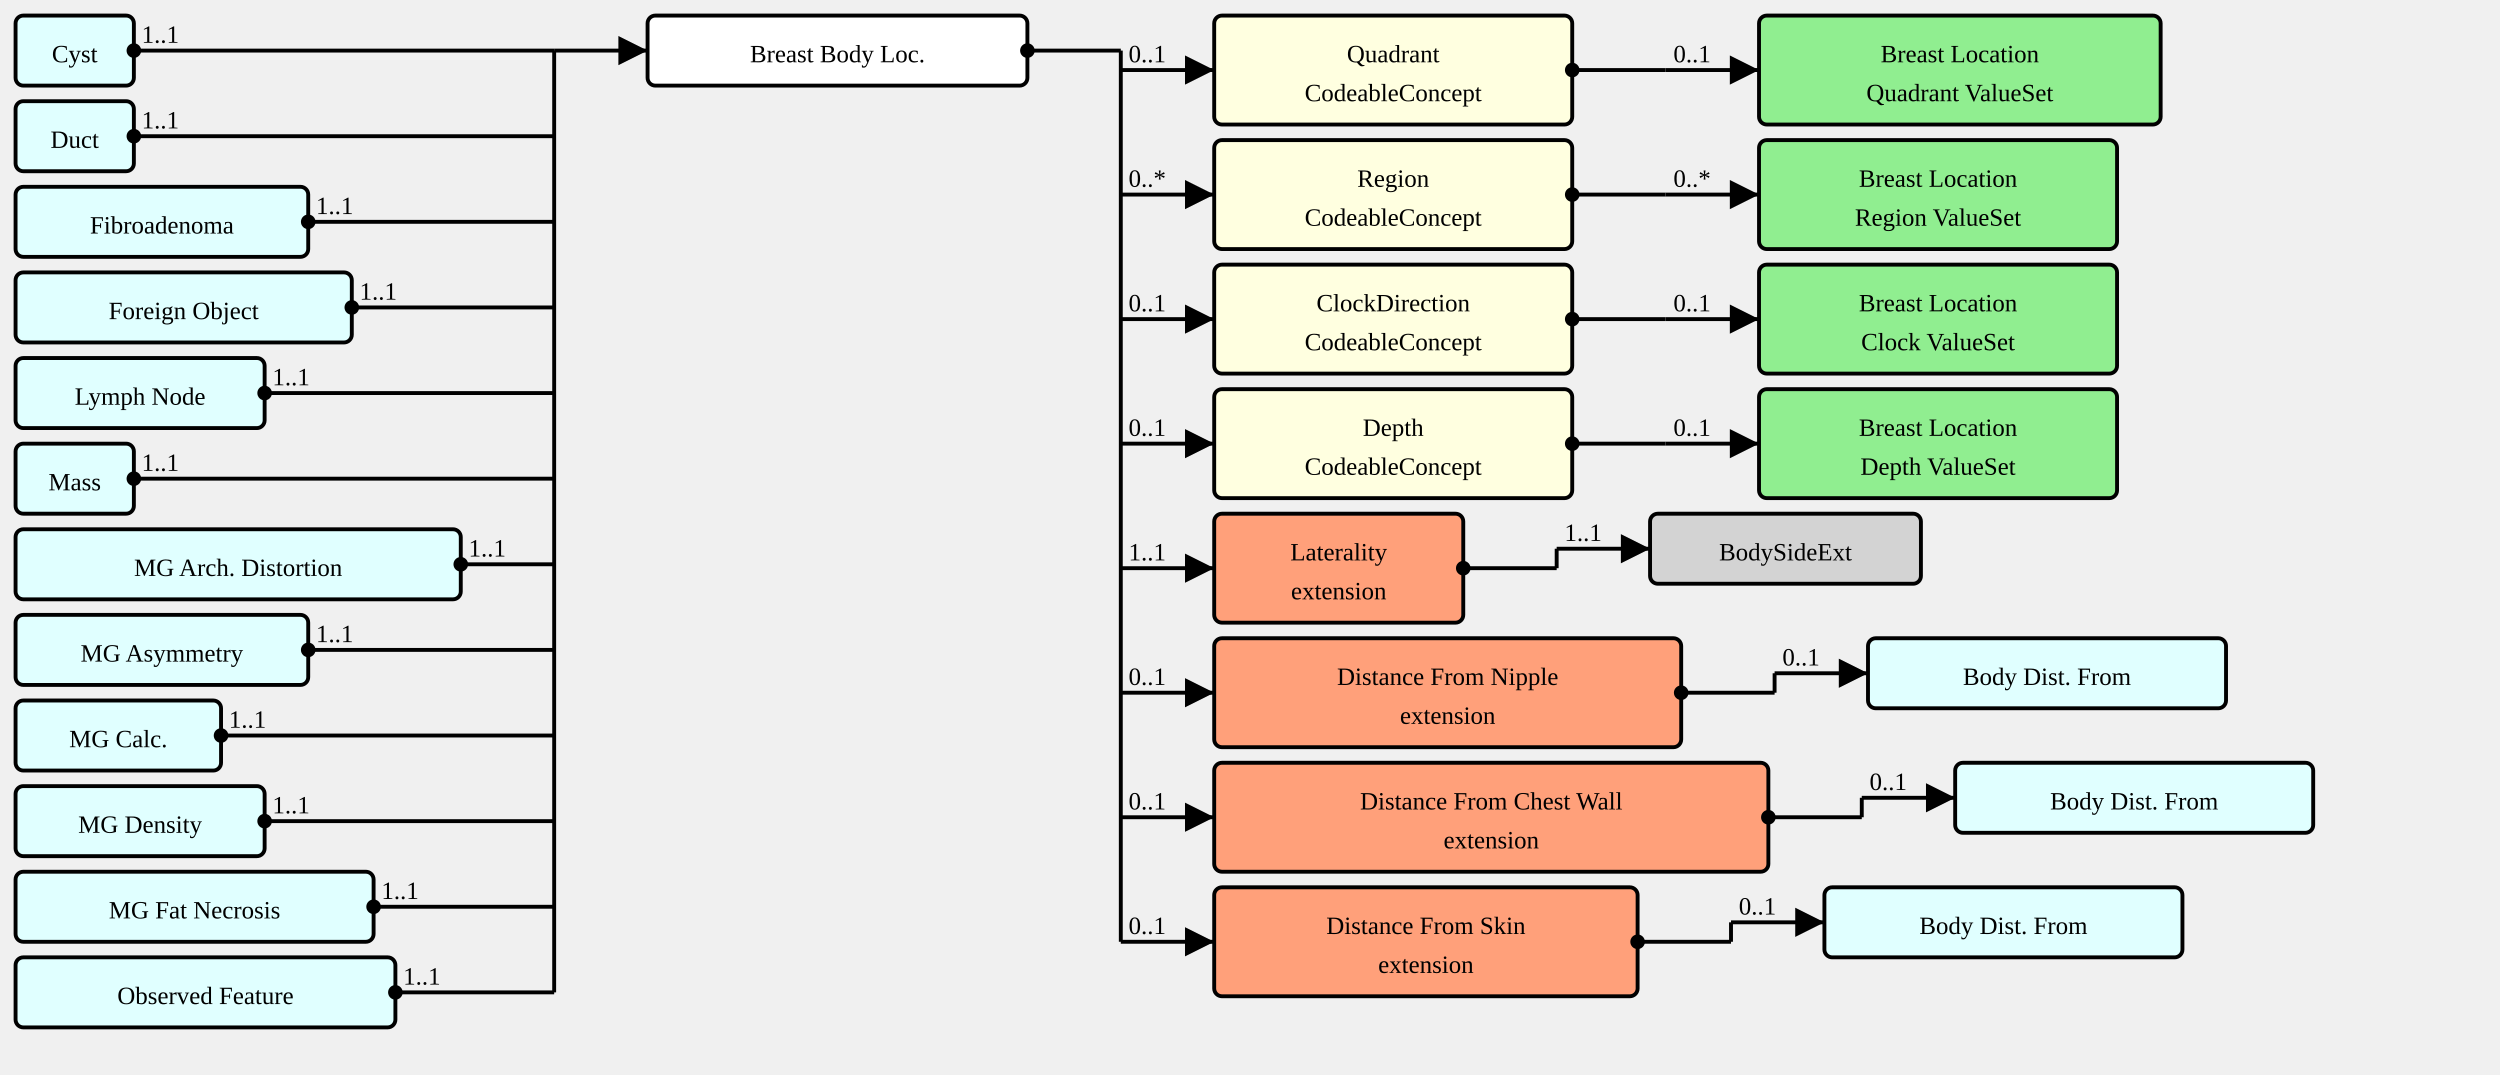
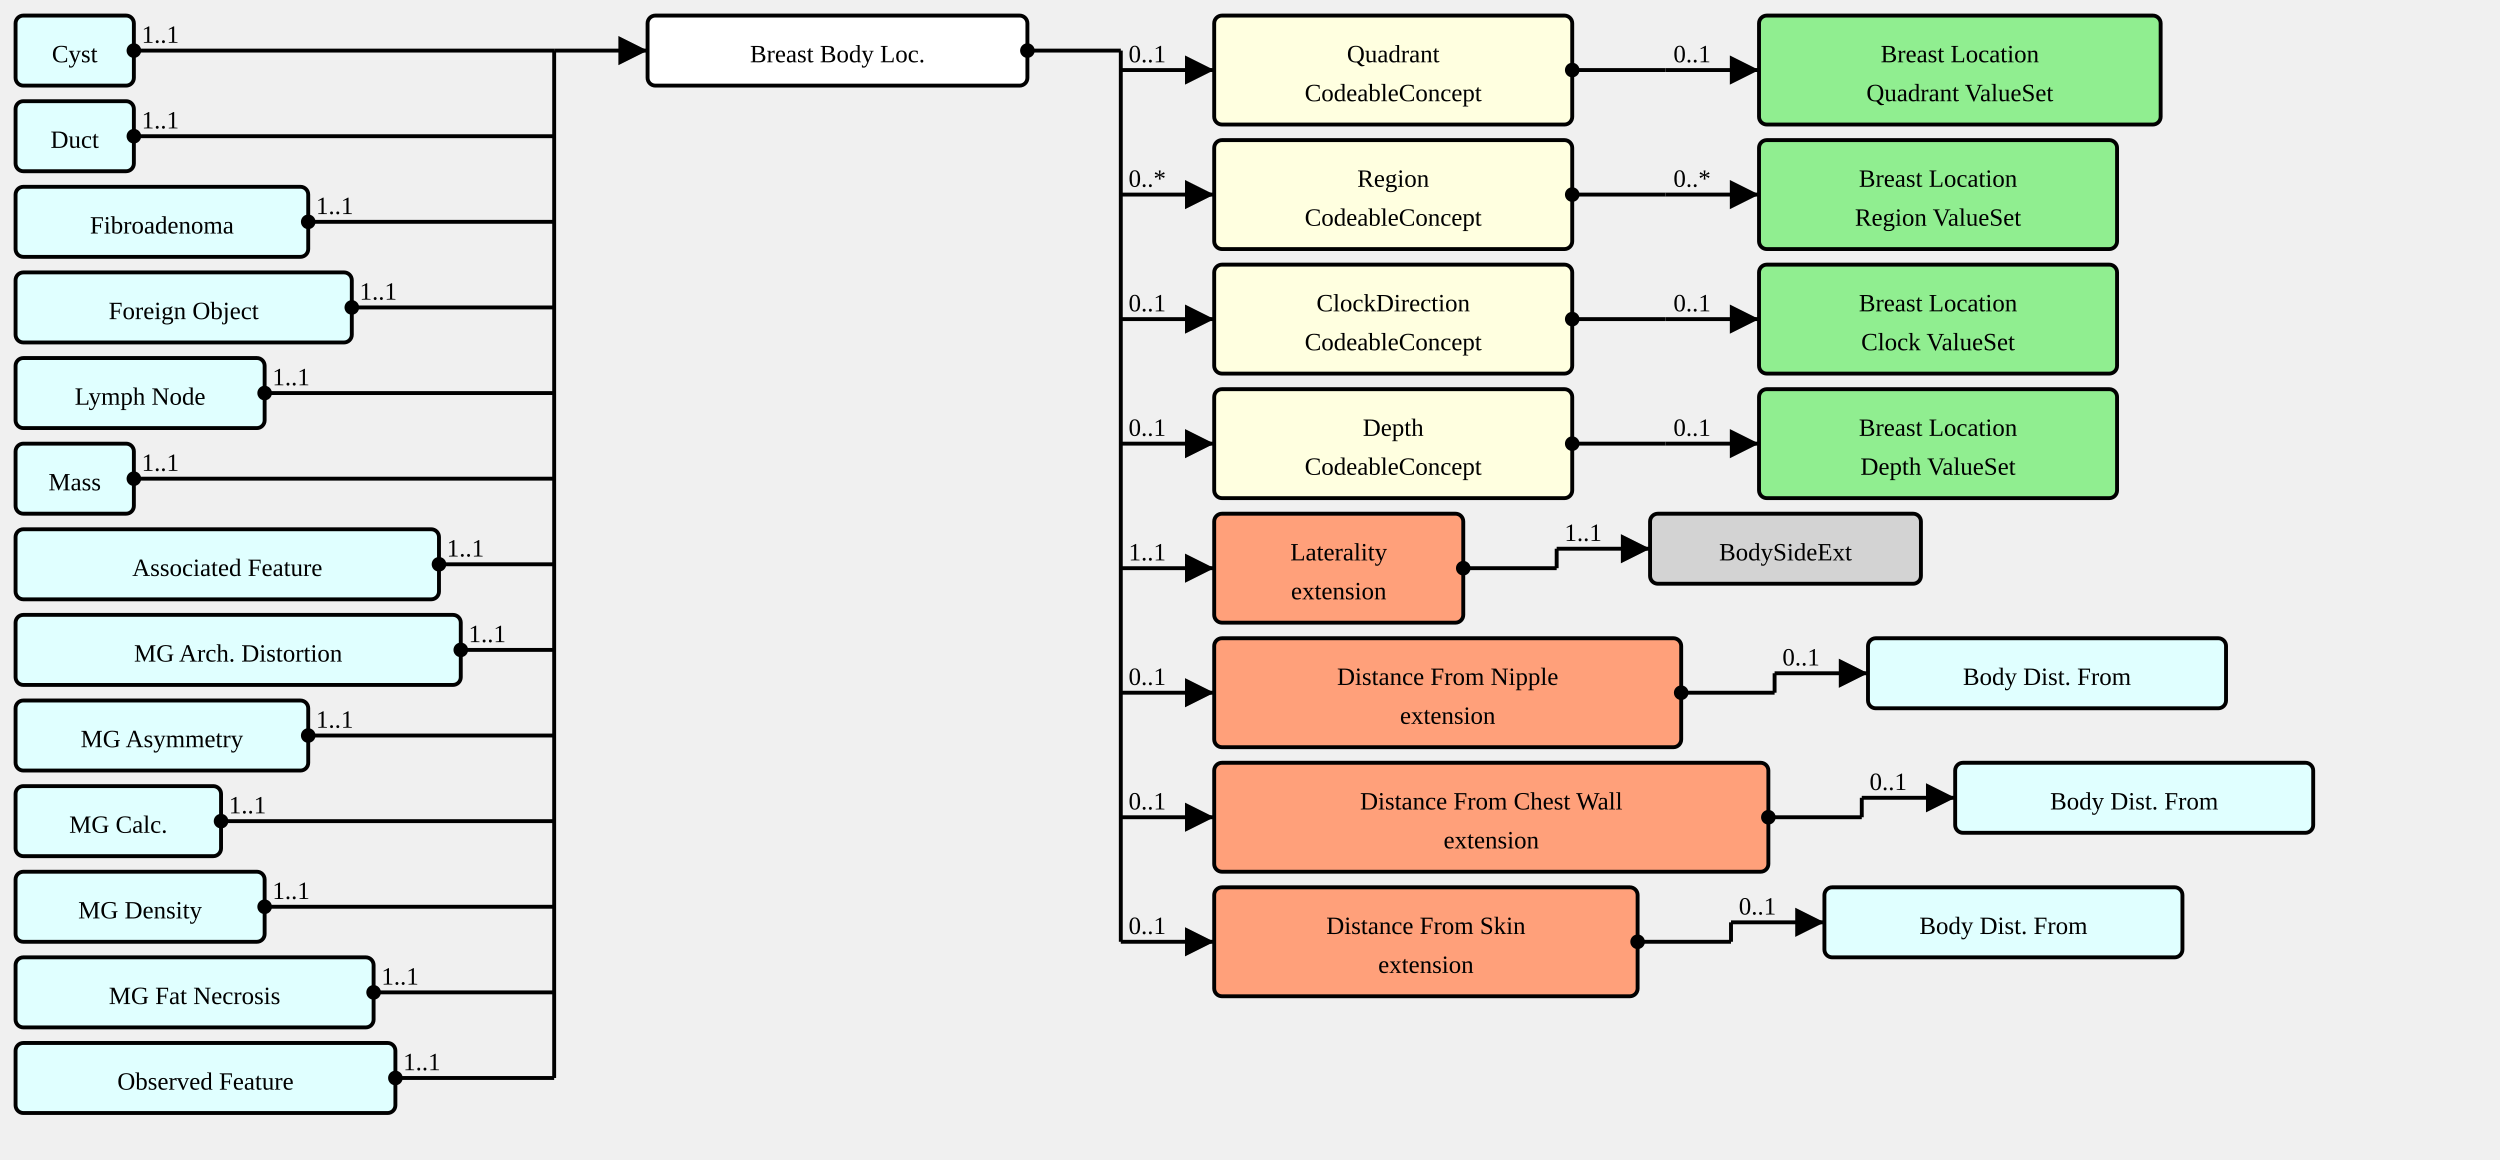
- <svg xmlns="http://www.w3.org/2000/svg" version="1.1" width="1204.5" height="517.5">
+ <svg xmlns="http://www.w3.org/2000/svg" version="1.1" width="1204.5" height="558.75">
  <defs>
    <marker id="arrowStart" markerWidth="3.75" markerHeight="3.75" markerUnits="px" refX="1.875" refY="1.875">
      <circle fill="Black" stroke-width="0" cx="1.875" cy="1.875" r="1.875" />
    </marker>
    <marker id="arrowEnd" markerWidth="7.5" markerHeight="7.5" markerUnits="px" refX="7.5" refY="3.75">
      <polygon fill="Black" stroke-width="0" points="0 0 7.5 3.75 0 7.5" />
    </marker>
  </defs>
  <g>
    <g transform="translate(7.5 7.5)">
      <a href="./StructureDefinition-AbnormalityCyst.html" target="_top">
        <rect fill="LightCyan" stroke="Black" stroke-width="1.875" x="0" y="0" width="57" height="33.75" rx="3.75" ry="3.75" />
      </a>
      <a href="./StructureDefinition-AbnormalityCyst.html" target="_top">
        <text x="28.5" y="22.5" text-anchor="middle">Cyst</text>
      </a>
    </g>
    <g transform="translate(7.5 48.75)">
      <a href="./StructureDefinition-AbnormalityDuct.html" target="_top">
        <rect fill="LightCyan" stroke="Black" stroke-width="1.875" x="0" y="0" width="57" height="33.75" rx="3.75" ry="3.75" />
      </a>
      <a href="./StructureDefinition-AbnormalityDuct.html" target="_top">
        <text x="28.5" y="22.5" text-anchor="middle">Duct</text>
      </a>
    </g>
    <g transform="translate(7.5 90)">
      <a href="./StructureDefinition-AbnormalityFibroadenoma.html" target="_top">
        <rect fill="LightCyan" stroke="Black" stroke-width="1.875" x="0" y="0" width="141" height="33.75" rx="3.75" ry="3.75" />
      </a>
      <a href="./StructureDefinition-AbnormalityFibroadenoma.html" target="_top">
        <text x="70.5" y="22.5" text-anchor="middle">Fibroadenoma</text>
      </a>
    </g>
    <g transform="translate(7.5 131.25)">
      <a href="./StructureDefinition-AbnormalityForeignObject.html" target="_top">
        <rect fill="LightCyan" stroke="Black" stroke-width="1.875" x="0" y="0" width="162" height="33.75" rx="3.75" ry="3.75" />
      </a>
      <a href="./StructureDefinition-AbnormalityForeignObject.html" target="_top">
        <text x="81" y="22.5" text-anchor="middle">Foreign Object</text>
      </a>
    </g>
    <g transform="translate(7.5 172.5)">
      <a href="./StructureDefinition-AbnormalityLymphNode.html" target="_top">
        <rect fill="LightCyan" stroke="Black" stroke-width="1.875" x="0" y="0" width="120" height="33.75" rx="3.75" ry="3.75" />
      </a>
      <a href="./StructureDefinition-AbnormalityLymphNode.html" target="_top">
        <text x="60" y="22.5" text-anchor="middle">Lymph Node</text>
      </a>
    </g>
    <g transform="translate(7.5 213.75)">
      <a href="./StructureDefinition-AbnormalityMass.html" target="_top">
        <rect fill="LightCyan" stroke="Black" stroke-width="1.875" x="0" y="0" width="57" height="33.75" rx="3.75" ry="3.75" />
      </a>
      <a href="./StructureDefinition-AbnormalityMass.html" target="_top">
        <text x="28.5" y="22.5" text-anchor="middle">Mass</text>
      </a>
    </g>
    <g transform="translate(7.5 255)">
+       <a href="./StructureDefinition-AssociatedFeature.html" target="_top">
+         <rect fill="LightCyan" stroke="Black" stroke-width="1.875" x="0" y="0" width="204" height="33.75" rx="3.75" ry="3.75" />
+       </a>
+       <a href="./StructureDefinition-AssociatedFeature.html" target="_top">
+         <text x="102" y="22.5" text-anchor="middle">Associated Feature</text>
+       </a>
+     </g>
+     <g transform="translate(7.5 296.25)">
      <a href="./StructureDefinition-MGAbnormalityArchitecturalDistortion.html" target="_top">
        <rect fill="LightCyan" stroke="Black" stroke-width="1.875" x="0" y="0" width="214.5" height="33.75" rx="3.75" ry="3.75" />
      </a>
      <a href="./StructureDefinition-MGAbnormalityArchitecturalDistortion.html" target="_top">
        <text x="107.25" y="22.5" text-anchor="middle">MG Arch. Distortion</text>
      </a>
    </g>
-     <g transform="translate(7.5 296.25)">
+     <g transform="translate(7.5 337.5)">
      <a href="./StructureDefinition-MGAbnormalityAsymmetry.html" target="_top">
        <rect fill="LightCyan" stroke="Black" stroke-width="1.875" x="0" y="0" width="141" height="33.75" rx="3.75" ry="3.75" />
      </a>
      <a href="./StructureDefinition-MGAbnormalityAsymmetry.html" target="_top">
        <text x="70.5" y="22.5" text-anchor="middle">MG Asymmetry</text>
      </a>
    </g>
-     <g transform="translate(7.5 337.5)">
+     <g transform="translate(7.5 378.75)">
      <a href="./StructureDefinition-MGAbnormalityCalcification.html" target="_top">
        <rect fill="LightCyan" stroke="Black" stroke-width="1.875" x="0" y="0" width="99" height="33.75" rx="3.75" ry="3.75" />
      </a>
      <a href="./StructureDefinition-MGAbnormalityCalcification.html" target="_top">
        <text x="49.5" y="22.5" text-anchor="middle">MG Calc.</text>
      </a>
    </g>
-     <g transform="translate(7.5 378.75)">
+     <g transform="translate(7.5 420)">
      <a href="./StructureDefinition-MGAbnormalityDensity.html" target="_top">
        <rect fill="LightCyan" stroke="Black" stroke-width="1.875" x="0" y="0" width="120" height="33.75" rx="3.75" ry="3.75" />
      </a>
      <a href="./StructureDefinition-MGAbnormalityDensity.html" target="_top">
        <text x="60" y="22.5" text-anchor="middle">MG Density</text>
      </a>
    </g>
-     <g transform="translate(7.5 420)">
+     <g transform="translate(7.5 461.25)">
      <a href="./StructureDefinition-MGAbnormalityFatNecrosis.html" target="_top">
        <rect fill="LightCyan" stroke="Black" stroke-width="1.875" x="0" y="0" width="172.5" height="33.75" rx="3.75" ry="3.75" />
      </a>
      <a href="./StructureDefinition-MGAbnormalityFatNecrosis.html" target="_top">
        <text x="86.25" y="22.5" text-anchor="middle">MG Fat Necrosis</text>
      </a>
    </g>
-     <g transform="translate(7.5 461.25)">
+     <g transform="translate(7.5 502.5)">
      <a href="./StructureDefinition-ObservedFeature.html" target="_top">
        <rect fill="LightCyan" stroke="Black" stroke-width="1.875" x="0" y="0" width="183" height="33.75" rx="3.75" ry="3.75" />
      </a>
      <a href="./StructureDefinition-ObservedFeature.html" target="_top">
        <text x="91.5" y="22.5" text-anchor="middle">Observed Feature</text>
      </a>
    </g>
    <line stroke="Black" stroke-width="1.875" marker-end="url(#arrowEnd)" x1="267" y1="24.375" x2="312" y2="24.375" />
    <text x="270.75" y="20.625" text-anchor="left" />
    <line stroke="Black" stroke-width="1.875" marker-start="url(#arrowStart)" x1="64.5" y1="24.375" x2="267" y2="24.375" />
    <text x="68.25" y="20.625" text-anchor="left">1..1</text>
    <line stroke="Black" stroke-width="1.875" marker-start="url(#arrowStart)" x1="64.5" y1="65.625" x2="267" y2="65.625" />
    <text x="68.25" y="61.875" text-anchor="left">1..1</text>
    <line stroke="Black" stroke-width="1.875" marker-start="url(#arrowStart)" x1="148.5" y1="106.875" x2="267" y2="106.875" />
    <text x="152.25" y="103.125" text-anchor="left">1..1</text>
    <line stroke="Black" stroke-width="1.875" marker-start="url(#arrowStart)" x1="169.5" y1="148.125" x2="267" y2="148.125" />
    <text x="173.25" y="144.375" text-anchor="left">1..1</text>
    <line stroke="Black" stroke-width="1.875" marker-start="url(#arrowStart)" x1="127.5" y1="189.375" x2="267" y2="189.375" />
    <text x="131.25" y="185.625" text-anchor="left">1..1</text>
    <line stroke="Black" stroke-width="1.875" marker-start="url(#arrowStart)" x1="64.5" y1="230.625" x2="267" y2="230.625" />
    <text x="68.25" y="226.875" text-anchor="left">1..1</text>
-     <line stroke="Black" stroke-width="1.875" marker-start="url(#arrowStart)" x1="222" y1="271.875" x2="267" y2="271.875" />
-     <text x="225.75" y="268.125" text-anchor="left">1..1</text>
-     <line stroke="Black" stroke-width="1.875" marker-start="url(#arrowStart)" x1="148.5" y1="313.125" x2="267" y2="313.125" />
-     <text x="152.25" y="309.375" text-anchor="left">1..1</text>
-     <line stroke="Black" stroke-width="1.875" marker-start="url(#arrowStart)" x1="106.5" y1="354.375" x2="267" y2="354.375" />
-     <text x="110.25" y="350.625" text-anchor="left">1..1</text>
-     <line stroke="Black" stroke-width="1.875" marker-start="url(#arrowStart)" x1="127.5" y1="395.625" x2="267" y2="395.625" />
-     <text x="131.25" y="391.875" text-anchor="left">1..1</text>
-     <line stroke="Black" stroke-width="1.875" marker-start="url(#arrowStart)" x1="180" y1="436.875" x2="267" y2="436.875" />
-     <text x="183.75" y="433.125" text-anchor="left">1..1</text>
-     <line stroke="Black" stroke-width="1.875" marker-start="url(#arrowStart)" x1="190.5" y1="478.125" x2="267" y2="478.125" />
-     <text x="194.25" y="474.375" text-anchor="left">1..1</text>
-     <line stroke="Black" stroke-width="1.875" x1="267" y1="24.375" x2="267" y2="478.125" />
+     <line stroke="Black" stroke-width="1.875" marker-start="url(#arrowStart)" x1="211.5" y1="271.875" x2="267" y2="271.875" />
+     <text x="215.25" y="268.125" text-anchor="left">1..1</text>
+     <line stroke="Black" stroke-width="1.875" marker-start="url(#arrowStart)" x1="222" y1="313.125" x2="267" y2="313.125" />
+     <text x="225.75" y="309.375" text-anchor="left">1..1</text>
+     <line stroke="Black" stroke-width="1.875" marker-start="url(#arrowStart)" x1="148.5" y1="354.375" x2="267" y2="354.375" />
+     <text x="152.25" y="350.625" text-anchor="left">1..1</text>
+     <line stroke="Black" stroke-width="1.875" marker-start="url(#arrowStart)" x1="106.5" y1="395.625" x2="267" y2="395.625" />
+     <text x="110.25" y="391.875" text-anchor="left">1..1</text>
+     <line stroke="Black" stroke-width="1.875" marker-start="url(#arrowStart)" x1="127.5" y1="436.875" x2="267" y2="436.875" />
+     <text x="131.25" y="433.125" text-anchor="left">1..1</text>
+     <line stroke="Black" stroke-width="1.875" marker-start="url(#arrowStart)" x1="180" y1="478.125" x2="267" y2="478.125" />
+     <text x="183.75" y="474.375" text-anchor="left">1..1</text>
+     <line stroke="Black" stroke-width="1.875" marker-start="url(#arrowStart)" x1="190.5" y1="519.375" x2="267" y2="519.375" />
+     <text x="194.25" y="515.625" text-anchor="left">1..1</text>
+     <line stroke="Black" stroke-width="1.875" x1="267" y1="24.375" x2="267" y2="519.375" />
  </g>
  <g>
    <g transform="translate(312 7.5)">
      <rect fill="White" stroke="Black" stroke-width="1.875" x="0" y="0" width="183" height="33.75" rx="3.75" ry="3.75" />
      <text x="91.5" y="22.5" text-anchor="middle">Breast Body Loc.</text>
    </g>
    <line stroke="Black" stroke-width="1.875" marker-end="url(#arrowEnd)" x1="540" y1="33.75" x2="585" y2="33.75" />
    <text x="543.75" y="30" text-anchor="left">0..1</text>
    <line stroke="Black" stroke-width="1.875" marker-end="url(#arrowEnd)" x1="540" y1="93.75" x2="585" y2="93.75" />
    <text x="543.75" y="90" text-anchor="left">0..*</text>
    <line stroke="Black" stroke-width="1.875" marker-end="url(#arrowEnd)" x1="540" y1="153.75" x2="585" y2="153.75" />
    <text x="543.75" y="150" text-anchor="left">0..1</text>
    <line stroke="Black" stroke-width="1.875" marker-end="url(#arrowEnd)" x1="540" y1="213.75" x2="585" y2="213.75" />
    <text x="543.75" y="210" text-anchor="left">0..1</text>
    <line stroke="Black" stroke-width="1.875" marker-end="url(#arrowEnd)" x1="540" y1="273.75" x2="585" y2="273.75" />
    <text x="543.75" y="270" text-anchor="left">1..1</text>
    <line stroke="Black" stroke-width="1.875" marker-end="url(#arrowEnd)" x1="540" y1="333.75" x2="585" y2="333.75" />
    <text x="543.75" y="330" text-anchor="left">0..1</text>
    <line stroke="Black" stroke-width="1.875" marker-end="url(#arrowEnd)" x1="540" y1="393.75" x2="585" y2="393.75" />
    <text x="543.75" y="390" text-anchor="left">0..1</text>
    <line stroke="Black" stroke-width="1.875" marker-end="url(#arrowEnd)" x1="540" y1="453.75" x2="585" y2="453.75" />
    <text x="543.75" y="450" text-anchor="left">0..1</text>
    <line stroke="Black" stroke-width="1.875" marker-start="url(#arrowStart)" x1="495" y1="24.375" x2="540" y2="24.375" />
    <text x="498.75" y="20.625" text-anchor="left" />
    <line stroke="Black" stroke-width="1.875" x1="540" y1="24.375" x2="540" y2="453.75" />
  </g>
  <g>
    <g transform="translate(585 7.5)">
      <a href="StructureDefinition-BreastBodyLocationExtension-definitions.html#Extension.extension:quadrant" target="_top">
        <rect fill="LightYellow" stroke="Black" stroke-width="1.875" x="0" y="0" width="172.5" height="52.5" rx="3.75" ry="3.75" />
      </a>
      <a href="StructureDefinition-BreastBodyLocationExtension-definitions.html#Extension.extension:quadrant" target="_top">
        <text x="86.25" y="22.5" text-anchor="middle">Quadrant</text>
      </a>
      <a href="StructureDefinition-BreastBodyLocationExtension-definitions.html#Extension.extension:quadrant" target="_top">
        <text x="86.25" y="41.25" text-anchor="middle">CodeableConcept</text>
      </a>
    </g>
    <line stroke="Black" stroke-width="1.875" marker-end="url(#arrowEnd)" x1="802.5" y1="33.75" x2="847.5" y2="33.75" />
    <text x="806.25" y="30" text-anchor="left">0..1</text>
    <line stroke="Black" stroke-width="1.875" marker-start="url(#arrowStart)" x1="757.5" y1="33.75" x2="802.5" y2="33.75" />
    <text x="761.25" y="30" text-anchor="left" />
    <line stroke="Black" stroke-width="1.875" x1="802.5" y1="33.75" x2="802.5" y2="33.75" />
  </g>
  <g>
    <g transform="translate(847.5 7.5)">
      <a href="./ValueSet-BreastLocationQuadrantVS.html" target="_top">
        <rect fill="LightGreen" stroke="Black" stroke-width="1.875" x="0" y="0" width="193.5" height="52.5" rx="3.75" ry="3.75" />
      </a>
      <a href="./ValueSet-BreastLocationQuadrantVS.html" target="_top">
        <text x="96.75" y="22.5" text-anchor="middle">Breast Location</text>
      </a>
      <a href="./ValueSet-BreastLocationQuadrantVS.html" target="_top">
        <text x="96.75" y="41.25" text-anchor="middle">Quadrant ValueSet</text>
      </a>
    </g>
  </g>
  <g>
    <g transform="translate(585 67.5)">
      <a href="StructureDefinition-BreastBodyLocationExtension-definitions.html#Extension.extension" target="_top">
        <rect fill="LightYellow" stroke="Black" stroke-width="1.875" x="0" y="0" width="172.5" height="52.5" rx="3.75" ry="3.75" />
      </a>
      <a href="StructureDefinition-BreastBodyLocationExtension-definitions.html#Extension.extension" target="_top">
        <text x="86.25" y="22.5" text-anchor="middle">Region</text>
      </a>
      <a href="StructureDefinition-BreastBodyLocationExtension-definitions.html#Extension.extension" target="_top">
        <text x="86.25" y="41.25" text-anchor="middle">CodeableConcept</text>
      </a>
    </g>
    <line stroke="Black" stroke-width="1.875" marker-end="url(#arrowEnd)" x1="802.5" y1="93.75" x2="847.5" y2="93.75" />
    <text x="806.25" y="90" text-anchor="left">0..*</text>
    <line stroke="Black" stroke-width="1.875" marker-start="url(#arrowStart)" x1="757.5" y1="93.75" x2="802.5" y2="93.75" />
    <text x="761.25" y="90" text-anchor="left" />
    <line stroke="Black" stroke-width="1.875" x1="802.5" y1="93.75" x2="802.5" y2="93.75" />
  </g>
  <g>
    <g transform="translate(847.5 67.5)">
      <a href="./ValueSet-BreastLocationRegionVS.html" target="_top">
        <rect fill="LightGreen" stroke="Black" stroke-width="1.875" x="0" y="0" width="172.5" height="52.5" rx="3.75" ry="3.75" />
      </a>
      <a href="./ValueSet-BreastLocationRegionVS.html" target="_top">
        <text x="86.25" y="22.5" text-anchor="middle">Breast Location</text>
      </a>
      <a href="./ValueSet-BreastLocationRegionVS.html" target="_top">
        <text x="86.25" y="41.25" text-anchor="middle">Region ValueSet</text>
      </a>
    </g>
  </g>
  <g>
    <g transform="translate(585 127.5)">
      <a href="StructureDefinition-BreastBodyLocationExtension-definitions.html#Extension.extension" target="_top">
        <rect fill="LightYellow" stroke="Black" stroke-width="1.875" x="0" y="0" width="172.5" height="52.5" rx="3.75" ry="3.75" />
      </a>
      <a href="StructureDefinition-BreastBodyLocationExtension-definitions.html#Extension.extension" target="_top">
        <text x="86.25" y="22.5" text-anchor="middle">ClockDirection</text>
      </a>
      <a href="StructureDefinition-BreastBodyLocationExtension-definitions.html#Extension.extension" target="_top">
        <text x="86.25" y="41.25" text-anchor="middle">CodeableConcept</text>
      </a>
    </g>
    <line stroke="Black" stroke-width="1.875" marker-end="url(#arrowEnd)" x1="802.5" y1="153.75" x2="847.5" y2="153.75" />
    <text x="806.25" y="150" text-anchor="left">0..1</text>
    <line stroke="Black" stroke-width="1.875" marker-start="url(#arrowStart)" x1="757.5" y1="153.75" x2="802.5" y2="153.75" />
    <text x="761.25" y="150" text-anchor="left" />
    <line stroke="Black" stroke-width="1.875" x1="802.5" y1="153.75" x2="802.5" y2="153.75" />
  </g>
  <g>
    <g transform="translate(847.5 127.5)">
      <a href="./ValueSet-BreastLocationClockVS.html" target="_top">
        <rect fill="LightGreen" stroke="Black" stroke-width="1.875" x="0" y="0" width="172.5" height="52.5" rx="3.75" ry="3.75" />
      </a>
      <a href="./ValueSet-BreastLocationClockVS.html" target="_top">
        <text x="86.25" y="22.5" text-anchor="middle">Breast Location</text>
      </a>
      <a href="./ValueSet-BreastLocationClockVS.html" target="_top">
        <text x="86.25" y="41.25" text-anchor="middle">Clock ValueSet</text>
      </a>
    </g>
  </g>
  <g>
    <g transform="translate(585 187.5)">
      <a href="StructureDefinition-BreastBodyLocationExtension-definitions.html#Extension.extension" target="_top">
        <rect fill="LightYellow" stroke="Black" stroke-width="1.875" x="0" y="0" width="172.5" height="52.5" rx="3.75" ry="3.75" />
      </a>
      <a href="StructureDefinition-BreastBodyLocationExtension-definitions.html#Extension.extension" target="_top">
        <text x="86.25" y="22.5" text-anchor="middle">Depth</text>
      </a>
      <a href="StructureDefinition-BreastBodyLocationExtension-definitions.html#Extension.extension" target="_top">
        <text x="86.25" y="41.25" text-anchor="middle">CodeableConcept</text>
      </a>
    </g>
    <line stroke="Black" stroke-width="1.875" marker-end="url(#arrowEnd)" x1="802.5" y1="213.75" x2="847.5" y2="213.75" />
    <text x="806.25" y="210" text-anchor="left">0..1</text>
    <line stroke="Black" stroke-width="1.875" marker-start="url(#arrowStart)" x1="757.5" y1="213.75" x2="802.5" y2="213.75" />
    <text x="761.25" y="210" text-anchor="left" />
    <line stroke="Black" stroke-width="1.875" x1="802.5" y1="213.75" x2="802.5" y2="213.75" />
  </g>
  <g>
    <g transform="translate(847.5 187.5)">
      <a href="./ValueSet-BreastLocationDepthVS.html" target="_top">
        <rect fill="LightGreen" stroke="Black" stroke-width="1.875" x="0" y="0" width="172.5" height="52.5" rx="3.75" ry="3.75" />
      </a>
      <a href="./ValueSet-BreastLocationDepthVS.html" target="_top">
        <text x="86.25" y="22.5" text-anchor="middle">Breast Location</text>
      </a>
      <a href="./ValueSet-BreastLocationDepthVS.html" target="_top">
        <text x="86.25" y="41.25" text-anchor="middle">Depth ValueSet</text>
      </a>
    </g>
  </g>
  <g>
    <g transform="translate(585 247.5)">
      <a href="StructureDefinition-BreastBodyLocationExtension-definitions.html#Extension.extension:laterality" target="_top">
        <rect fill="LightSalmon" stroke="Black" stroke-width="1.875" x="0" y="0" width="120" height="52.5" rx="3.75" ry="3.75" />
      </a>
      <a href="StructureDefinition-BreastBodyLocationExtension-definitions.html#Extension.extension:laterality" target="_top">
        <text x="60" y="22.5" text-anchor="middle">Laterality</text>
      </a>
      <a href="StructureDefinition-BreastBodyLocationExtension-definitions.html#Extension.extension:laterality" target="_top">
        <text x="60" y="41.25" text-anchor="middle">extension</text>
      </a>
    </g>
    <line stroke="Black" stroke-width="1.875" marker-end="url(#arrowEnd)" x1="750" y1="264.375" x2="795" y2="264.375" />
    <text x="753.75" y="260.625" text-anchor="left">1..1</text>
    <line stroke="Black" stroke-width="1.875" marker-start="url(#arrowStart)" x1="705" y1="273.75" x2="750" y2="273.75" />
    <text x="708.75" y="270" text-anchor="left" />
    <line stroke="Black" stroke-width="1.875" x1="750" y1="264.375" x2="750" y2="273.75" />
  </g>
  <g>
    <g transform="translate(795 247.5)">
      <a href="https://build.fhir.org/ig/HL7/fhir-skin-wound-ig/branches/master/StructureDefinition-BodySideExt.html" target="_top">
        <rect fill="LightGray" stroke="Black" stroke-width="1.875" x="0" y="0" width="130.5" height="33.75" rx="3.75" ry="3.75" />
      </a>
      <a href="https://build.fhir.org/ig/HL7/fhir-skin-wound-ig/branches/master/StructureDefinition-BodySideExt.html" target="_top">
        <text x="65.25" y="22.5" text-anchor="middle">BodySideExt</text>
      </a>
    </g>
  </g>
  <g>
    <g transform="translate(585 307.5)">
      <a href="StructureDefinition-BreastBodyLocationExtension-definitions.html#Extension.extension:distanceFromNipple" target="_top">
        <rect fill="LightSalmon" stroke="Black" stroke-width="1.875" x="0" y="0" width="225" height="52.5" rx="3.75" ry="3.75" />
      </a>
      <a href="StructureDefinition-BreastBodyLocationExtension-definitions.html#Extension.extension:distanceFromNipple" target="_top">
        <text x="112.5" y="22.5" text-anchor="middle">Distance From Nipple</text>
      </a>
      <a href="StructureDefinition-BreastBodyLocationExtension-definitions.html#Extension.extension:distanceFromNipple" target="_top">
        <text x="112.5" y="41.25" text-anchor="middle">extension</text>
      </a>
    </g>
    <line stroke="Black" stroke-width="1.875" marker-end="url(#arrowEnd)" x1="855" y1="324.375" x2="900" y2="324.375" />
    <text x="858.75" y="320.625" text-anchor="left">0..1</text>
    <line stroke="Black" stroke-width="1.875" marker-start="url(#arrowStart)" x1="810" y1="333.75" x2="855" y2="333.75" />
    <text x="813.75" y="330" text-anchor="left" />
    <line stroke="Black" stroke-width="1.875" x1="855" y1="324.375" x2="855" y2="333.75" />
  </g>
  <g>
    <g transform="translate(900 307.5)">
      <a href="./StructureDefinition-BodyDistanceFromExtension.html" target="_top">
        <rect fill="LightCyan" stroke="Black" stroke-width="1.875" x="0" y="0" width="172.5" height="33.75" rx="3.75" ry="3.75" />
      </a>
      <a href="./StructureDefinition-BodyDistanceFromExtension.html" target="_top">
        <text x="86.25" y="22.5" text-anchor="middle">Body Dist. From</text>
      </a>
    </g>
  </g>
  <g>
    <g transform="translate(585 367.5)">
      <a href="StructureDefinition-BreastBodyLocationExtension-definitions.html#Extension.extension:distanceFromChestWall" target="_top">
        <rect fill="LightSalmon" stroke="Black" stroke-width="1.875" x="0" y="0" width="267" height="52.5" rx="3.75" ry="3.75" />
      </a>
      <a href="StructureDefinition-BreastBodyLocationExtension-definitions.html#Extension.extension:distanceFromChestWall" target="_top">
        <text x="133.5" y="22.5" text-anchor="middle">Distance From Chest Wall</text>
      </a>
      <a href="StructureDefinition-BreastBodyLocationExtension-definitions.html#Extension.extension:distanceFromChestWall" target="_top">
        <text x="133.5" y="41.25" text-anchor="middle">extension</text>
      </a>
    </g>
    <line stroke="Black" stroke-width="1.875" marker-end="url(#arrowEnd)" x1="897" y1="384.375" x2="942" y2="384.375" />
    <text x="900.75" y="380.625" text-anchor="left">0..1</text>
    <line stroke="Black" stroke-width="1.875" marker-start="url(#arrowStart)" x1="852" y1="393.75" x2="897" y2="393.75" />
    <text x="855.75" y="390" text-anchor="left" />
    <line stroke="Black" stroke-width="1.875" x1="897" y1="384.375" x2="897" y2="393.75" />
  </g>
  <g>
    <g transform="translate(942 367.5)">
      <a href="./StructureDefinition-BodyDistanceFromExtension.html" target="_top">
        <rect fill="LightCyan" stroke="Black" stroke-width="1.875" x="0" y="0" width="172.5" height="33.75" rx="3.75" ry="3.75" />
      </a>
      <a href="./StructureDefinition-BodyDistanceFromExtension.html" target="_top">
        <text x="86.25" y="22.5" text-anchor="middle">Body Dist. From</text>
      </a>
    </g>
  </g>
  <g>
    <g transform="translate(585 427.5)">
      <a href="StructureDefinition-BreastBodyLocationExtension-definitions.html#Extension.extension:distanceFromSkin" target="_top">
        <rect fill="LightSalmon" stroke="Black" stroke-width="1.875" x="0" y="0" width="204" height="52.5" rx="3.75" ry="3.75" />
      </a>
      <a href="StructureDefinition-BreastBodyLocationExtension-definitions.html#Extension.extension:distanceFromSkin" target="_top">
        <text x="102" y="22.5" text-anchor="middle">Distance From Skin</text>
      </a>
      <a href="StructureDefinition-BreastBodyLocationExtension-definitions.html#Extension.extension:distanceFromSkin" target="_top">
        <text x="102" y="41.25" text-anchor="middle">extension</text>
      </a>
    </g>
    <line stroke="Black" stroke-width="1.875" marker-end="url(#arrowEnd)" x1="834" y1="444.375" x2="879" y2="444.375" />
    <text x="837.75" y="440.625" text-anchor="left">0..1</text>
    <line stroke="Black" stroke-width="1.875" marker-start="url(#arrowStart)" x1="789" y1="453.75" x2="834" y2="453.75" />
    <text x="792.75" y="450" text-anchor="left" />
    <line stroke="Black" stroke-width="1.875" x1="834" y1="444.375" x2="834" y2="453.75" />
  </g>
  <g>
    <g transform="translate(879 427.5)">
      <a href="./StructureDefinition-BodyDistanceFromExtension.html" target="_top">
        <rect fill="LightCyan" stroke="Black" stroke-width="1.875" x="0" y="0" width="172.5" height="33.75" rx="3.75" ry="3.75" />
      </a>
      <a href="./StructureDefinition-BodyDistanceFromExtension.html" target="_top">
        <text x="86.25" y="22.5" text-anchor="middle">Body Dist. From</text>
      </a>
    </g>
  </g>
</svg>
